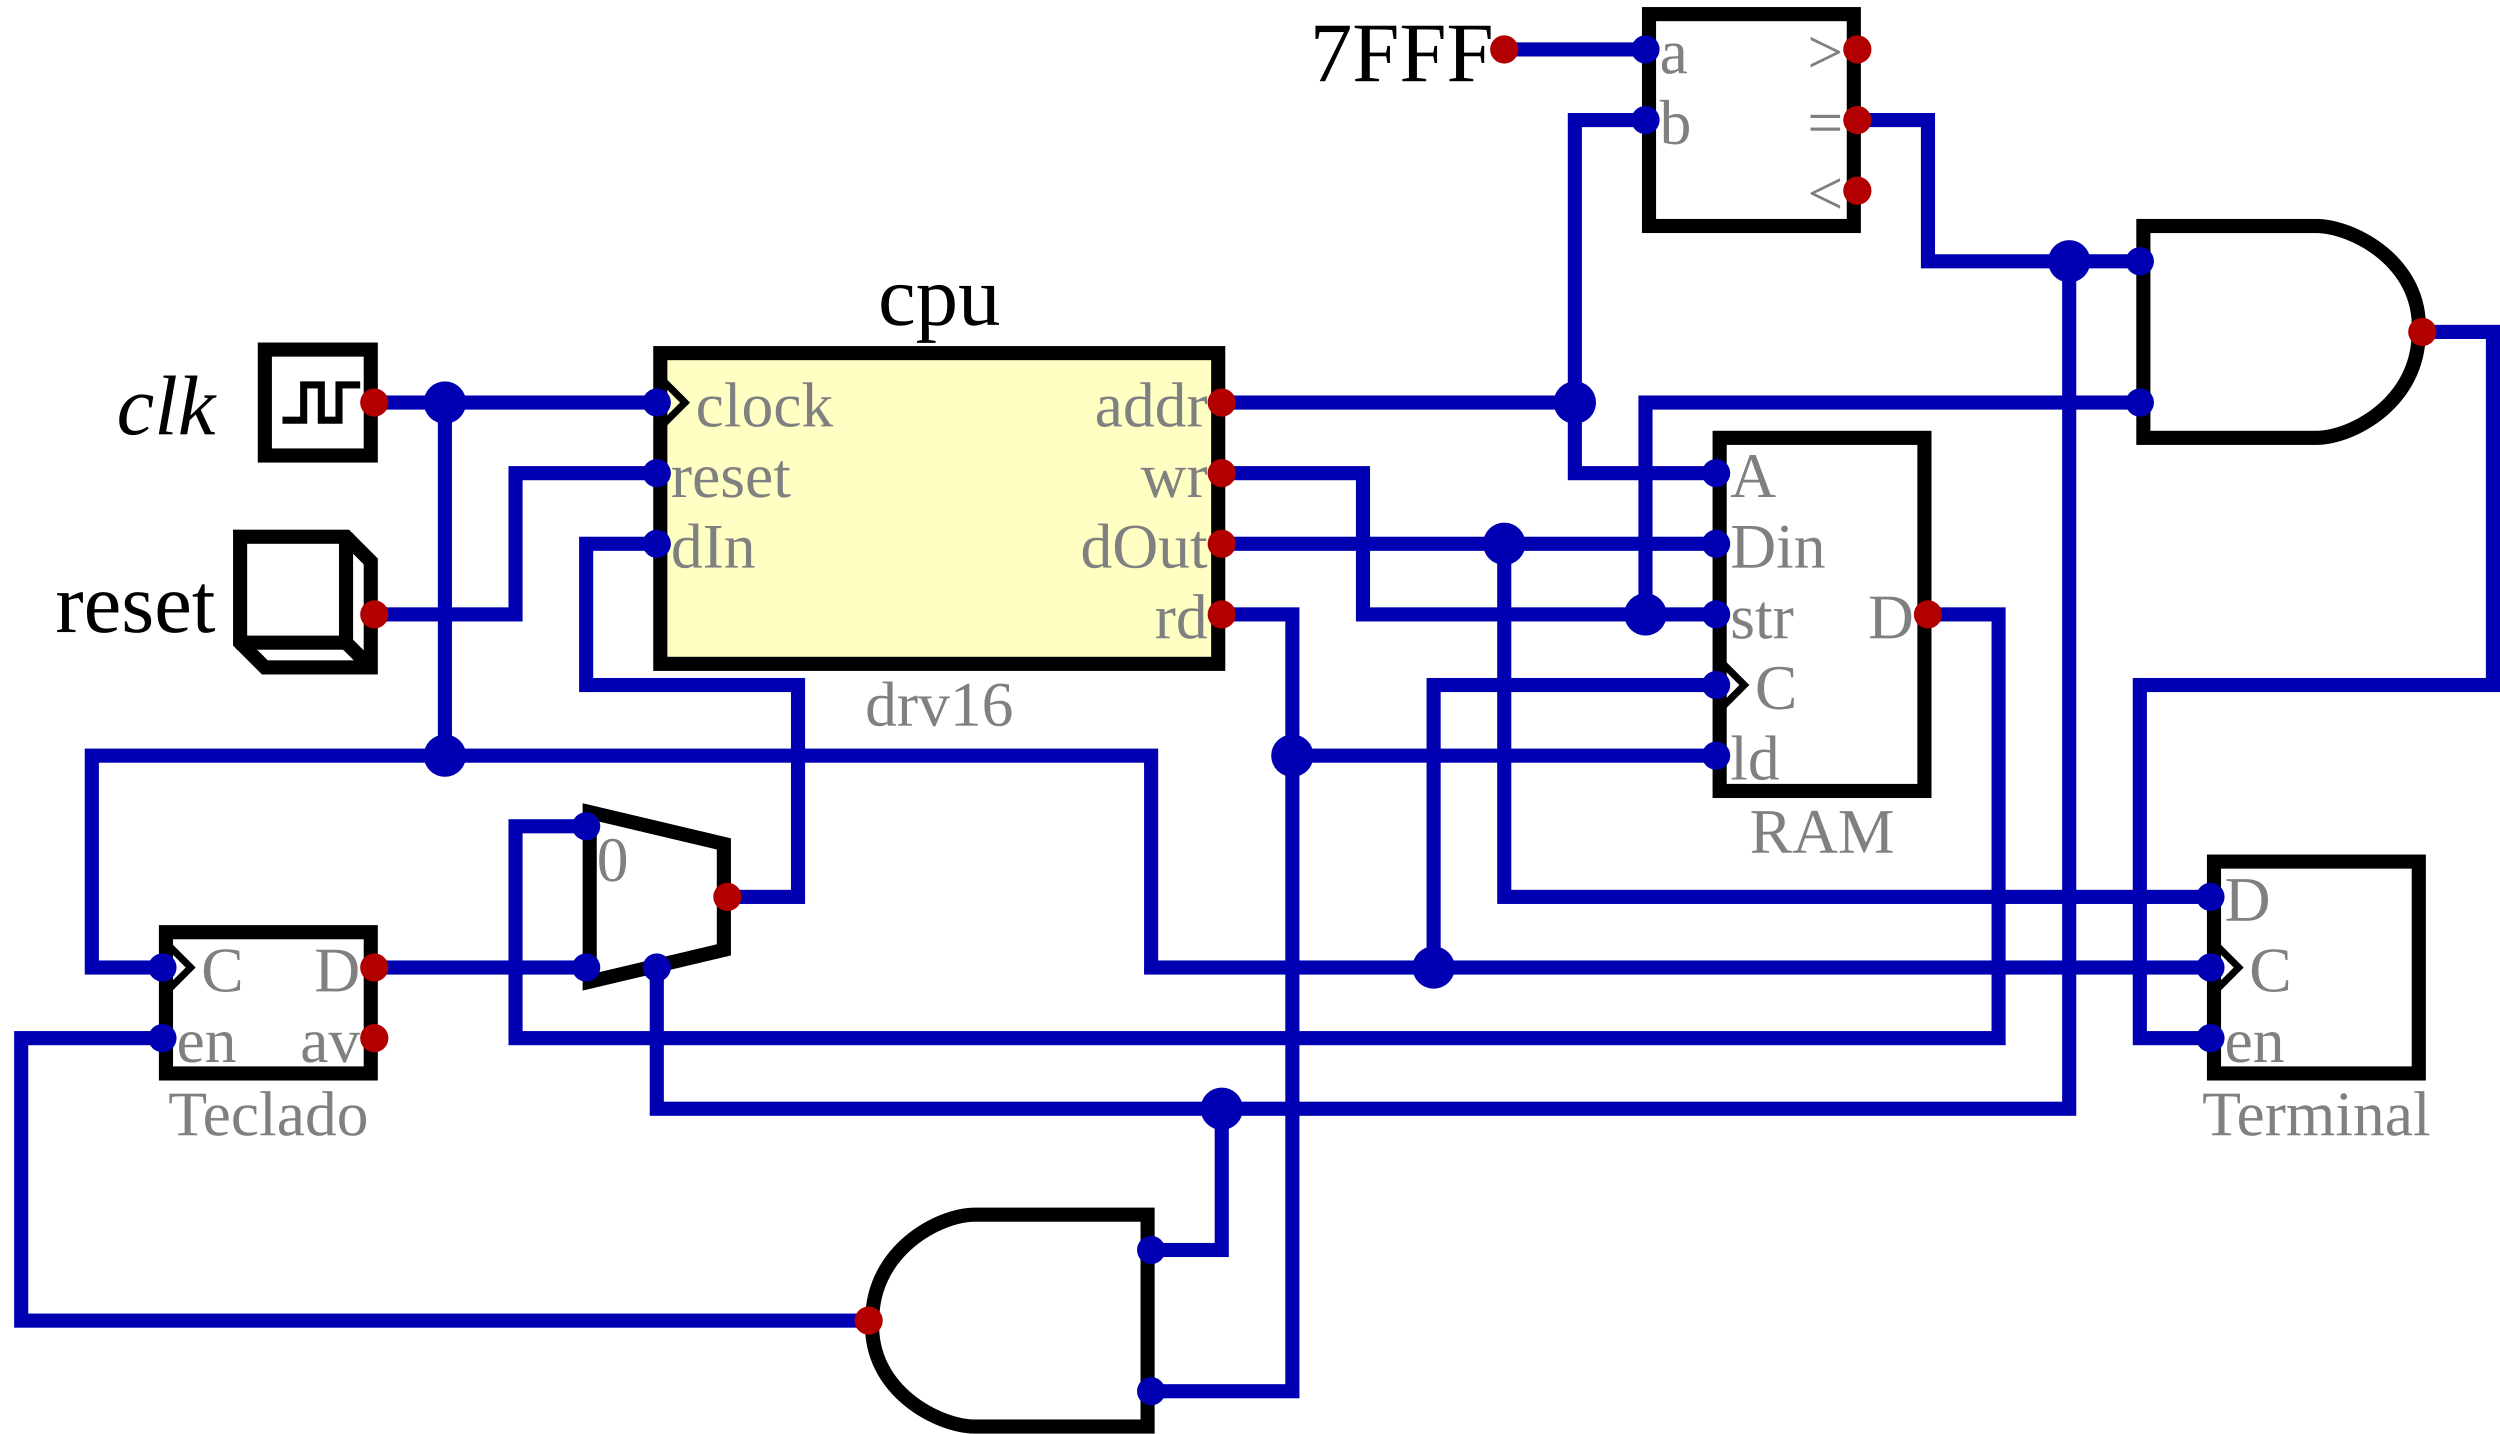
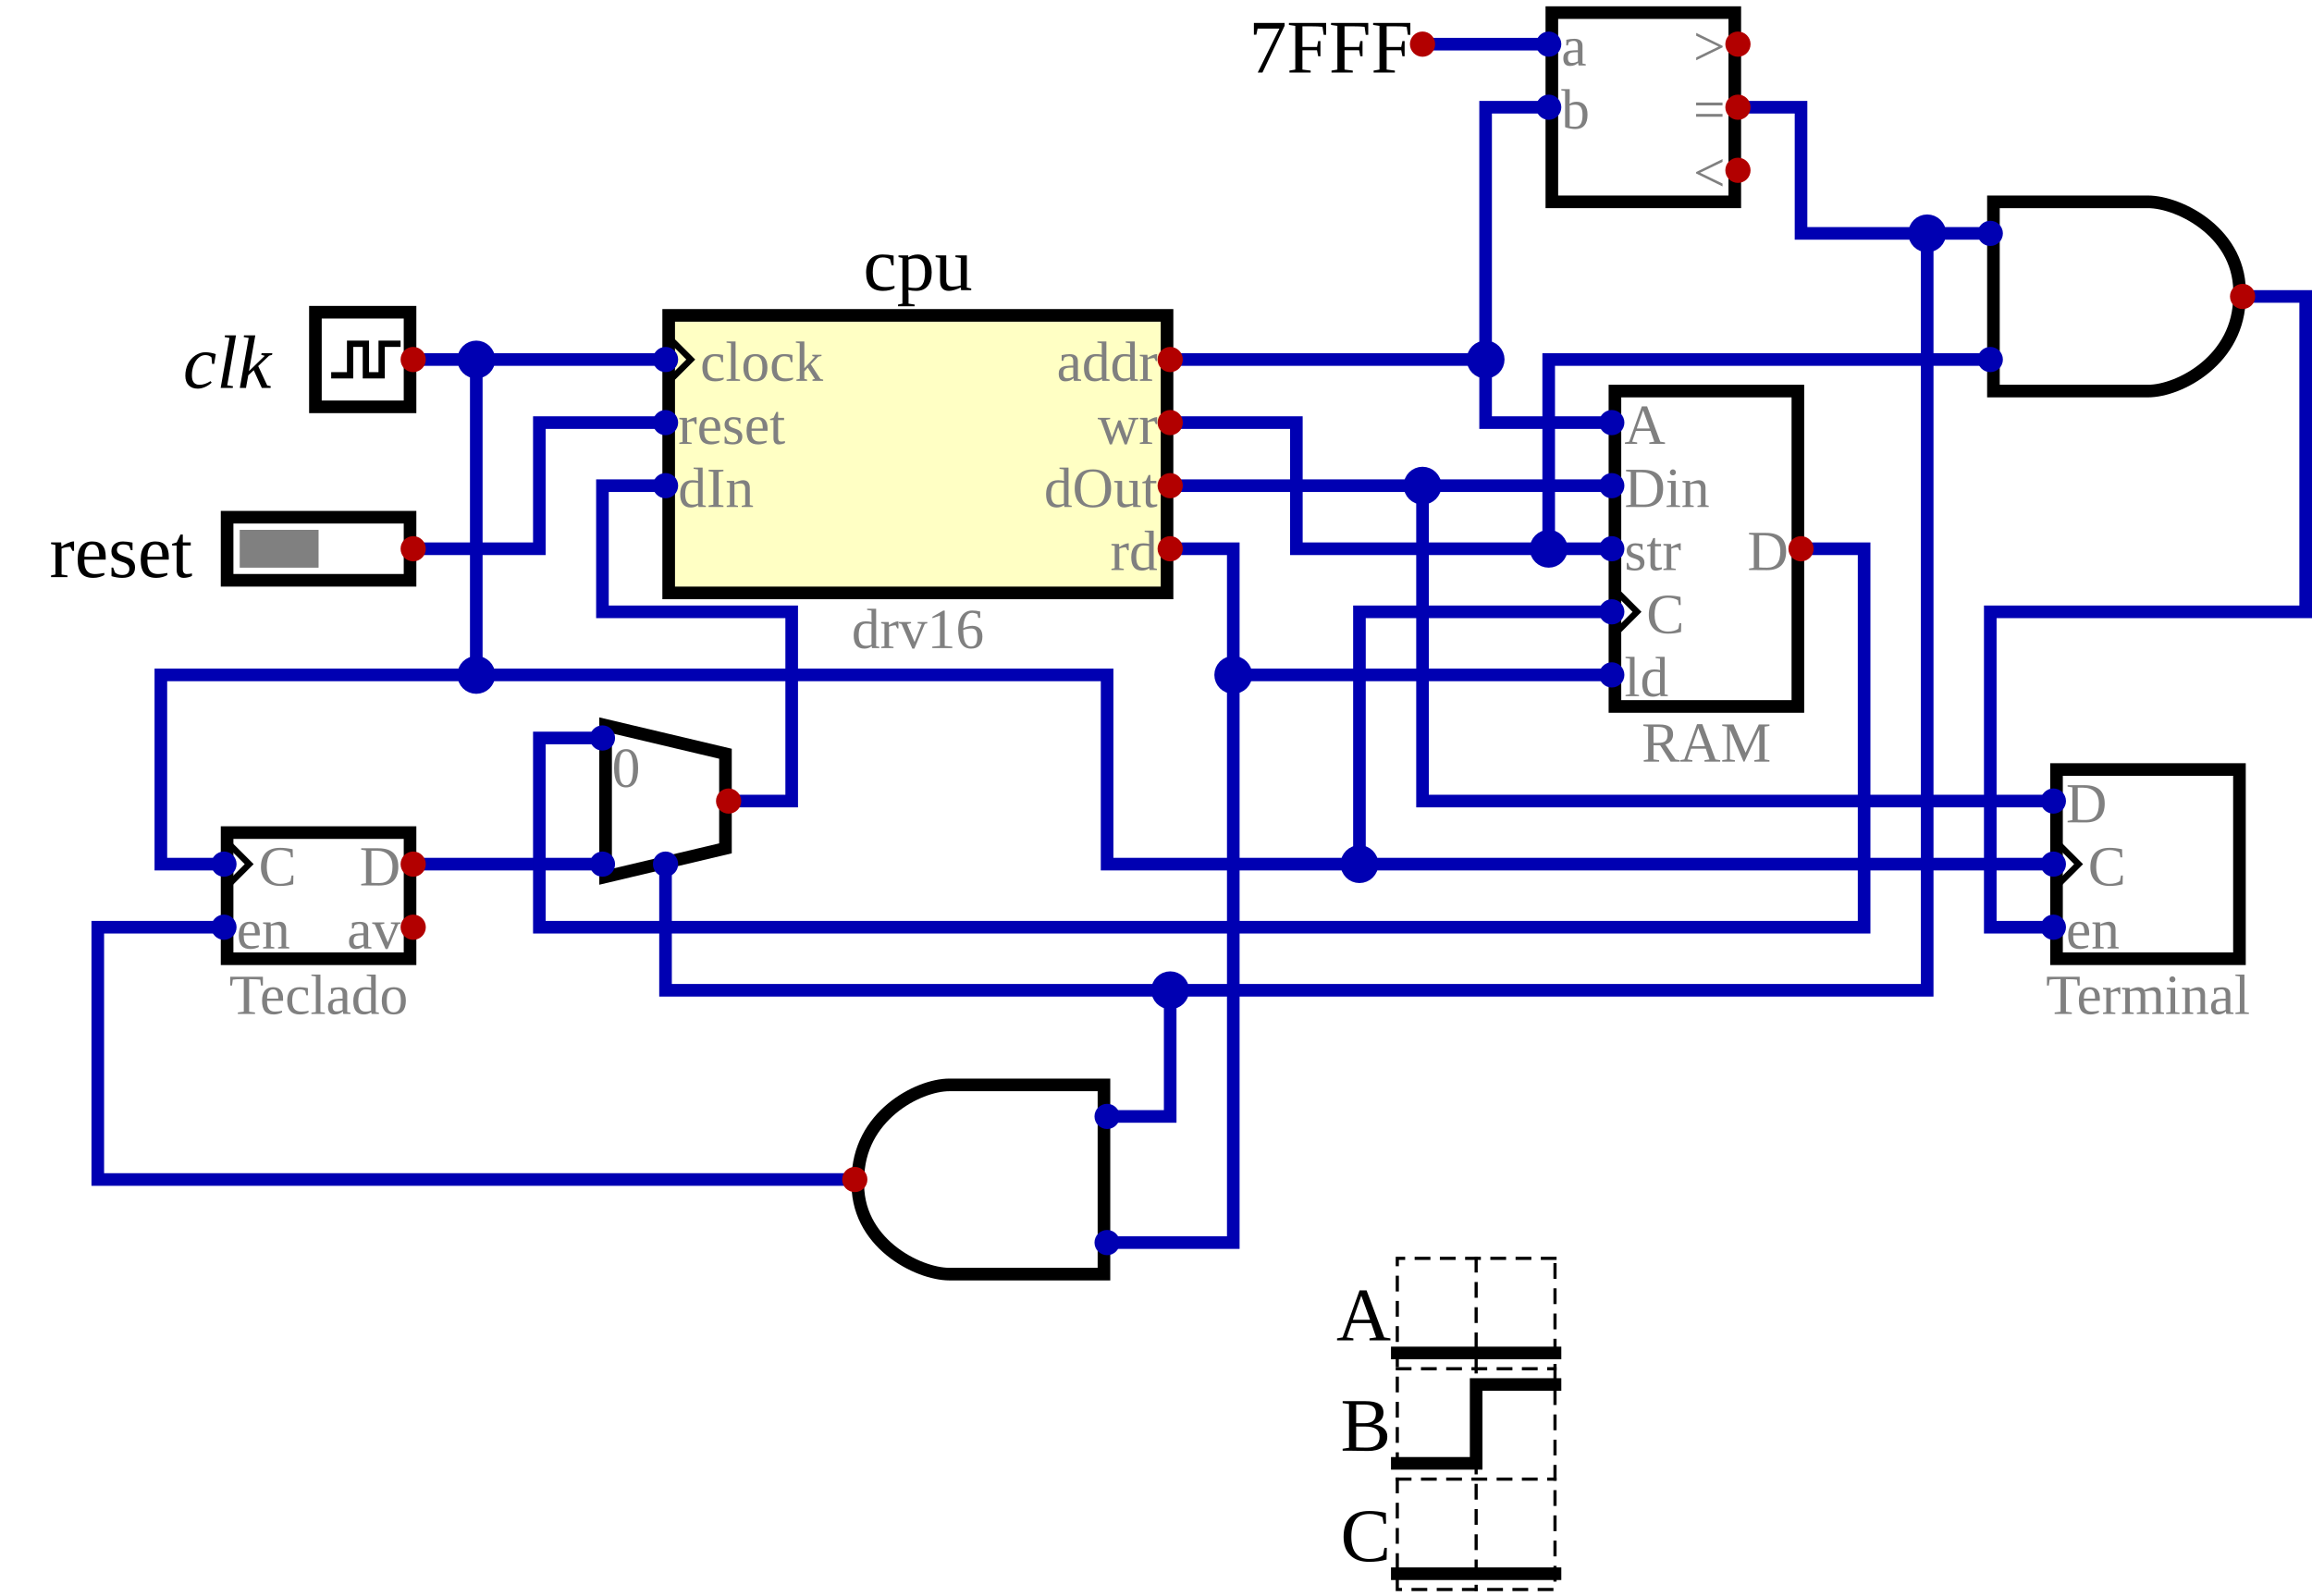
- <svg xmlns="http://www.w3.org/2000/svg" width="106.2mm" height="60.9mm" viewBox="774 206 708 406">
+ <svg xmlns="http://www.w3.org/2000/svg" width="109.95mm" height="75.9mm" viewBox="749 206 733 506">
  <g stroke-linecap="square">
    <path d="M 880,480 L 940,480" stroke="#0000b2" stroke-width="4.0" fill="none" />
    <path d="M 1240,380 L 1240,320 L 1380,320" stroke="#0000b2" stroke-width="4.0" fill="none" />
    <path d="M 1120,320 L 1220,320 L 1220,240 L 1240,240" stroke="#0000b2" stroke-width="4.0" fill="none" />
    <path d="M 880,320 L 900,320 L 960,320" stroke="#0000b2" stroke-width="4.0" fill="none" />
    <path d="M 1120,360 L 1200,360 L 1260,360" stroke="#0000b2" stroke-width="4.0" fill="none" />
    <path d="M 960,480 L 960,520 L 1120,520 L 1360,520 L 1360,280" stroke="#0000b2" stroke-width="4.0" fill="none" />
    <path d="M 1460,300 L 1480,300 L 1480,400 L 1380,400 L 1380,500 L 1400,500" stroke="#0000b2" stroke-width="4.0" fill="none" />
    <path d="M 1200,360 L 1200,460 L 1400,460" stroke="#0000b2" stroke-width="4.0" fill="none" />
    <path d="M 980,460 L 1000,460 L 1000,400 L 940,400 L 940,360 L 960,360" stroke="#0000b2" stroke-width="4.0" fill="none" />
    <path d="M 1180,480 L 1180,400 L 1260,400" stroke="#0000b2" stroke-width="4.0" fill="none" />
    <path d="M 1300,240 L 1320,240 L 1320,280 L 1360,280 L 1380,280" stroke="#0000b2" stroke-width="4.0" fill="none" />
    <path d="M 1100,560 L 1120,560 L 1120,520" stroke="#0000b2" stroke-width="4.0" fill="none" />
    <path d="M 1220,320 L 1220,340 L 1260,340" stroke="#0000b2" stroke-width="4.0" fill="none" />
    <path d="M 1120,340 L 1160,340 L 1160,380 L 1240,380 L 1260,380" stroke="#0000b2" stroke-width="4.0" fill="none" />
    <path d="M 1100,600 L 1140,600 L 1140,420" stroke="#0000b2" stroke-width="4.0" fill="none" />
    <path d="M 1320,380 L 1340,380 L 1340,500 L 920,500 L 920,440 L 940,440" stroke="#0000b2" stroke-width="4.0" fill="none" />
+     <path d="M 1120,380 L 1140,380 L 1140,420 L 1260,420" stroke="#0000b2" stroke-width="4.0" fill="none" />
    <path d="M 880,380 L 920,380 L 920,340 L 960,340" stroke="#0000b2" stroke-width="4.0" fill="none" />
-     <path d="M 1120,380 L 1140,380 L 1140,420 L 1260,420" stroke="#0000b2" stroke-width="4.0" fill="none" />
    <path d="M 1200,220 L 1240,220" stroke="#0000b2" stroke-width="4.0" fill="none" />
    <path d="M 820,480 L 800,480 L 800,420 L 900,420 L 1100,420 L 1100,480 L 1180,480 L 1400,480" stroke="#0000b2" stroke-width="4.0" fill="none" />
    <path d="M 900,320 L 900,420" stroke="#0000b2" stroke-width="4.0" fill="none" />
    <path d="M 1020,580 L 780,580 L 780,500 L 820,500" stroke="#0000b2" stroke-width="4.0" fill="none" />
-     <path d="M 872,388 L 878,394" stroke="#000000" stroke-width="4.0" fill="none" />
+     <path d="M 1192,635 L 1217,635 L 1242,635" stroke="#000000" stroke-width="4.0" fill="none" />
+     <path d="M 1192,670 L 1217,670 L 1217,645 L 1242,645" stroke="#000000" stroke-width="4.0" fill="none" />
+     <path d="M 1192,705 L 1217,705 L 1242,705" stroke="#000000" stroke-width="4.0" fill="none" />
+     <path d="M 1192,640 L 1242,640" stroke-dasharray="4.0,4.0" stroke="#000000" stroke-width="1.0" fill="none" />
+     <path d="M 1192,675 L 1242,675" stroke-dasharray="4.0,4.0" stroke="#000000" stroke-width="1.0" fill="none" />
+     <path d="M 1242,605 L 1192,605 L 1192,710 L 1242,710 Z" stroke-dasharray="4.0,4.0" stroke="#000000" stroke-width="1.0" fill="none" />
+     <path d="M 1217,605 L 1217,710" stroke-dasharray="4.0,4.0" stroke="#000000" stroke-width="1.0" fill="none" />
    <g>
      <circle cx="1180.0" cy="480.0" r="4.0" stroke="#0000b2" stroke-width="4.0" fill="#0000b2" />
      <circle cx="1220.0" cy="320.0" r="4.0" stroke="#0000b2" stroke-width="4.0" fill="#0000b2" />
      <circle cx="900.0" cy="320.0" r="4.0" stroke="#0000b2" stroke-width="4.0" fill="#0000b2" />
      <circle cx="1140.0" cy="420.0" r="4.0" stroke="#0000b2" stroke-width="4.0" fill="#0000b2" />
      <circle cx="900.0" cy="420.0" r="4.0" stroke="#0000b2" stroke-width="4.0" fill="#0000b2" />
      <circle cx="1200.0" cy="360.0" r="4.0" stroke="#0000b2" stroke-width="4.0" fill="#0000b2" />
      <circle cx="1120.0" cy="520.0" r="4.0" stroke="#0000b2" stroke-width="4.0" fill="#0000b2" />
      <circle cx="1360.0" cy="280.0" r="4.0" stroke="#0000b2" stroke-width="4.0" fill="#0000b2" />
      <circle cx="1240.0" cy="380.0" r="4.0" stroke="#0000b2" stroke-width="4.0" fill="#0000b2" />
    </g>
    <g>
      <path d="M 1261,330 L 1319,330 L 1319,430 L 1261,430 Z" stroke="#000000" stroke-width="4.0" fill="none" />
      <text text-anchor="start" x="1264.0" y="346.75" fill="#808080" style="font-size:18px">A</text>
      <text text-anchor="start" x="1264.0" y="366.75" fill="#808080" style="font-size:18px">Din</text>
      <text text-anchor="start" x="1264.0" y="386.75" fill="#808080" style="font-size:18px">str</text>
      <path d="M 1261,407 L 1268,400 L 1261,393" stroke="#000000" stroke-width="2.0" fill="none" />
      <text text-anchor="start" x="1271.0" y="406.75" fill="#808080" style="font-size:18px">C</text>
      <text text-anchor="start" x="1264.0" y="426.75" fill="#808080" style="font-size:18px">ld</text>
      <text text-anchor="end" x="1316.0" y="386.75" fill="#808080" style="font-size:18px">D</text>
      <text text-anchor="middle" x="1290.0" y="447.5" fill="#808080" style="font-size:18px">RAM</text>
      <circle cx="1260.0" cy="340.0" r="2.0" stroke="#0000b2" stroke-width="4.0" fill="#0000b2" />
      <circle cx="1260.0" cy="360.0" r="2.0" stroke="#0000b2" stroke-width="4.0" fill="#0000b2" />
      <circle cx="1260.0" cy="380.0" r="2.0" stroke="#0000b2" stroke-width="4.0" fill="#0000b2" />
      <circle cx="1260.0" cy="400.0" r="2.0" stroke="#0000b2" stroke-width="4.0" fill="#0000b2" />
      <circle cx="1260.0" cy="420.0" r="2.0" stroke="#0000b2" stroke-width="4.0" fill="#0000b2" />
      <circle cx="1320.0" cy="380.0" r="2.0" stroke="#b20000" stroke-width="4.0" fill="#b20000" />
    </g>
    <g>
      <path d="M 1401,450 L 1459,450 L 1459,510 L 1401,510 Z" stroke="#000000" stroke-width="4.0" fill="none" />
      <text text-anchor="start" x="1404.0" y="466.75" fill="#808080" style="font-size:18px">D</text>
      <path d="M 1401,487 L 1408,480 L 1401,473" stroke="#000000" stroke-width="2.0" fill="none" />
      <text text-anchor="start" x="1411.0" y="486.75" fill="#808080" style="font-size:18px">C</text>
      <text text-anchor="start" x="1404.0" y="506.75" fill="#808080" style="font-size:18px">en</text>
      <text text-anchor="middle" x="1430.0" y="527.5" fill="#808080" style="font-size:18px">Terminal</text>
      <circle cx="1400.0" cy="460.0" r="2.0" stroke="#0000b2" stroke-width="4.0" fill="#0000b2" />
      <circle cx="1400.0" cy="480.0" r="2.0" stroke="#0000b2" stroke-width="4.0" fill="#0000b2" />
      <circle cx="1400.0" cy="500.0" r="2.0" stroke="#0000b2" stroke-width="4.0" fill="#0000b2" />
    </g>
    <g>
      <path d="M 1430,330 L 1381,330 L 1381,270 L 1430,270 C 1440,270 1460,280 1459,300 C 1459,320 1440,330 1430,330 Z" stroke="#000000" stroke-width="4.0" fill="none" />
      <circle cx="1380.0" cy="280.0" r="2.0" stroke="#0000b2" stroke-width="4.0" fill="#0000b2" />
      <circle cx="1380.0" cy="320.0" r="2.0" stroke="#0000b2" stroke-width="4.0" fill="#0000b2" />
      <circle cx="1460.0" cy="300.0" r="2.0" stroke="#b20000" stroke-width="4.0" fill="#b20000" />
    </g>
    <g>
      <path d="M 1241,210 L 1299,210 L 1299,270 L 1241,270 Z" stroke="#000000" stroke-width="4.0" fill="none" />
      <text text-anchor="start" x="1244.0" y="226.75" fill="#808080" style="font-size:18px">a</text>
      <text text-anchor="start" x="1244.0" y="246.75" fill="#808080" style="font-size:18px">b</text>
      <text text-anchor="end" x="1296.0" y="226.75" fill="#808080" style="font-size:18px">&gt;</text>
      <text text-anchor="end" x="1296.0" y="246.75" fill="#808080" style="font-size:18px">=</text>
      <text text-anchor="end" x="1296.0" y="266.75" fill="#808080" style="font-size:18px">&lt;</text>
      <circle cx="1240.0" cy="220.0" r="2.0" stroke="#0000b2" stroke-width="4.0" fill="#0000b2" />
      <circle cx="1240.0" cy="240.0" r="2.0" stroke="#0000b2" stroke-width="4.0" fill="#0000b2" />
      <circle cx="1300.0" cy="220.0" r="2.0" stroke="#b20000" stroke-width="4.0" fill="#b20000" />
      <circle cx="1300.0" cy="240.0" r="2.0" stroke="#b20000" stroke-width="4.0" fill="#b20000" />
      <circle cx="1300.0" cy="260.0" r="2.0" stroke="#b20000" stroke-width="4.0" fill="#b20000" />
    </g>
    <g>
      <text text-anchor="end" x="1197.0" y="229.0" fill="#000000" style="font-size:24px">7FFF</text>
      <circle cx="1200.0" cy="220.0" r="2.0" stroke="#b20000" stroke-width="4.0" fill="#b20000" />
    </g>
    <g>
      <path d="M 849,305 L 879,305 L 879,335 L 849,335 Z" stroke="#000000" stroke-width="4.0" fill="none" />
      <text text-anchor="end" x="835.0" y="329.0" fill="#000000" style="font-size:24px">
        <tspan style="font-style:italic;">clk</tspan>
      </text>
      <path d="M 855,325 L 860,325 L 860,315 L 865,315 L 865,325 L 870,325 L 870,315 L 875,315" stroke="#000000" stroke-width="2.0" fill="none" />
      <circle cx="880.0" cy="320.0" r="2.0" stroke="#b20000" stroke-width="4.0" fill="#b20000" />
    </g>
    <g>
      <path d="M 961,306 L 1119,306 L 1119,394 L 961,394 Z" stroke="#ffffb4" stroke-width="0.0" fill="#ffffb4" fill-opacity="0.784" />
      <path d="M 961,306 L 1119,306 L 1119,394 L 961,394 Z" stroke="#000000" stroke-width="4.0" fill="none" />
      <text text-anchor="middle" x="1040.0" y="298.0" fill="#000000" style="font-size:24px">cpu</text>
      <path d="M 961,327 L 968,320 L 961,313" stroke="#000000" stroke-width="2.0" fill="none" />
      <text text-anchor="start" x="971.0" y="326.75" fill="#808080" style="font-size:18px">clock</text>
      <text text-anchor="start" x="964.0" y="346.75" fill="#808080" style="font-size:18px">reset</text>
      <text text-anchor="start" x="964.0" y="366.75" fill="#808080" style="font-size:18px">dIn</text>
      <text text-anchor="end" x="1116.0" y="326.75" fill="#808080" style="font-size:18px">addr</text>
      <text text-anchor="end" x="1116.0" y="346.75" fill="#808080" style="font-size:18px">wr</text>
      <text text-anchor="end" x="1116.0" y="366.75" fill="#808080" style="font-size:18px">dOut</text>
      <text text-anchor="end" x="1116.0" y="386.75" fill="#808080" style="font-size:18px">rd</text>
      <text text-anchor="middle" x="1040.0" y="411.5" fill="#808080" style="font-size:18px">drv16</text>
      <circle cx="960.0" cy="320.0" r="2.0" stroke="#0000b2" stroke-width="4.0" fill="#0000b2" />
      <circle cx="960.0" cy="340.0" r="2.0" stroke="#0000b2" stroke-width="4.0" fill="#0000b2" />
      <circle cx="960.0" cy="360.0" r="2.0" stroke="#0000b2" stroke-width="4.0" fill="#0000b2" />
      <circle cx="1120.0" cy="320.0" r="2.0" stroke="#b20000" stroke-width="4.0" fill="#b20000" />
      <circle cx="1120.0" cy="340.0" r="2.0" stroke="#b20000" stroke-width="4.0" fill="#b20000" />
      <circle cx="1120.0" cy="360.0" r="2.0" stroke="#b20000" stroke-width="4.0" fill="#b20000" />
      <circle cx="1120.0" cy="380.0" r="2.0" stroke="#b20000" stroke-width="4.0" fill="#b20000" />
    </g>
    <g>
-       <path d="M 842,358 L 872,358 L 879,365 L 879,395 L 849,395 L 842,388 Z" stroke="#000000" stroke-width="4.0" fill="none" />
-       <path d="M 872,359 L 872,388 L 843,388" stroke="#000000" stroke-width="4.0" fill="none" />
-       <text text-anchor="end" x="835.0" y="385.0" fill="#000000" style="font-size:24px">reset</text>
-       <circle cx="880.0" cy="380.0" r="2.0" stroke="#b20000" stroke-width="4.0" fill="#b20000" />
-     </g>
-     <g>
      <path d="M 941,436 L 979,445 L 979,475 L 941,484 Z" stroke="#000000" stroke-width="4.0" fill="none" />
      <text text-anchor="start" x="943.0" y="455.5" fill="#808080" style="font-size:18px">0</text>
      <circle cx="960.0" cy="480.0" r="2.0" stroke="#0000b2" stroke-width="4.0" fill="#0000b2" />
      <circle cx="940.0" cy="440.0" r="2.0" stroke="#0000b2" stroke-width="4.0" fill="#0000b2" />
      <circle cx="940.0" cy="480.0" r="2.0" stroke="#0000b2" stroke-width="4.0" fill="#0000b2" />
      <circle cx="980.0" cy="460.0" r="2.0" stroke="#b20000" stroke-width="4.0" fill="#b20000" />
    </g>
    <g>
      <path d="M 821,470 L 879,470 L 879,510 L 821,510 Z" stroke="#000000" stroke-width="4.0" fill="none" />
      <path d="M 821,487 L 828,480 L 821,473" stroke="#000000" stroke-width="2.0" fill="none" />
      <text text-anchor="start" x="831.0" y="486.75" fill="#808080" style="font-size:18px">C</text>
      <text text-anchor="start" x="824.0" y="506.75" fill="#808080" style="font-size:18px">en</text>
      <text text-anchor="end" x="876.0" y="486.75" fill="#808080" style="font-size:18px">D</text>
      <text text-anchor="end" x="876.0" y="506.75" fill="#808080" style="font-size:18px">av</text>
      <text text-anchor="middle" x="850.0" y="527.5" fill="#808080" style="font-size:18px">Teclado</text>
      <circle cx="820.0" cy="480.0" r="2.0" stroke="#0000b2" stroke-width="4.0" fill="#0000b2" />
      <circle cx="820.0" cy="500.0" r="2.0" stroke="#0000b2" stroke-width="4.0" fill="#0000b2" />
      <circle cx="880.0" cy="480.0" r="2.0" stroke="#b20000" stroke-width="4.0" fill="#b20000" />
      <circle cx="880.0" cy="500.0" r="2.0" stroke="#b20000" stroke-width="4.0" fill="#b20000" />
    </g>
    <g>
      <path d="M 1050,550 L 1099,550 L 1099,610 L 1050,610 C 1040,610 1020,600 1021,580 C 1021,560 1040,550 1050,550 Z" stroke="#000000" stroke-width="4.0" fill="none" />
      <circle cx="1100.0" cy="600.0" r="2.0" stroke="#0000b2" stroke-width="4.0" fill="#0000b2" />
      <circle cx="1100.0" cy="560.0" r="2.0" stroke="#0000b2" stroke-width="4.0" fill="#0000b2" />
      <circle cx="1020.0" cy="580.0" r="2.0" stroke="#b20000" stroke-width="4.0" fill="#b20000" />
    </g>
+     <g>
+       <path d="M 879,390 L 821,390 L 821,370 L 879,370 Z" stroke="#000000" stroke-width="4.0" fill="none" />
+       <text text-anchor="end" x="810.0" y="389.0" fill="#000000" style="font-size:24px">reset</text>
+       <path d="M 825,386 L 850,386 L 850,374 L 825,374 Z" stroke="#808080" stroke-width="0.0" fill="#808080" fill-opacity="1.0" />
+       <circle cx="880.0" cy="380.0" r="2.0" stroke="#b20000" stroke-width="4.0" fill="#b20000" />
+     </g>
+     <g>
+       <text text-anchor="end" x="1190.0" y="631.0" fill="#000000" style="font-size:24px">A</text>
+       <text text-anchor="end" x="1190.0" y="666.0" fill="#000000" style="font-size:24px">B</text>
+       <text text-anchor="end" x="1190.0" y="701.0" fill="#000000" style="font-size:24px">C</text>
+     </g>
  </g>
</svg>
